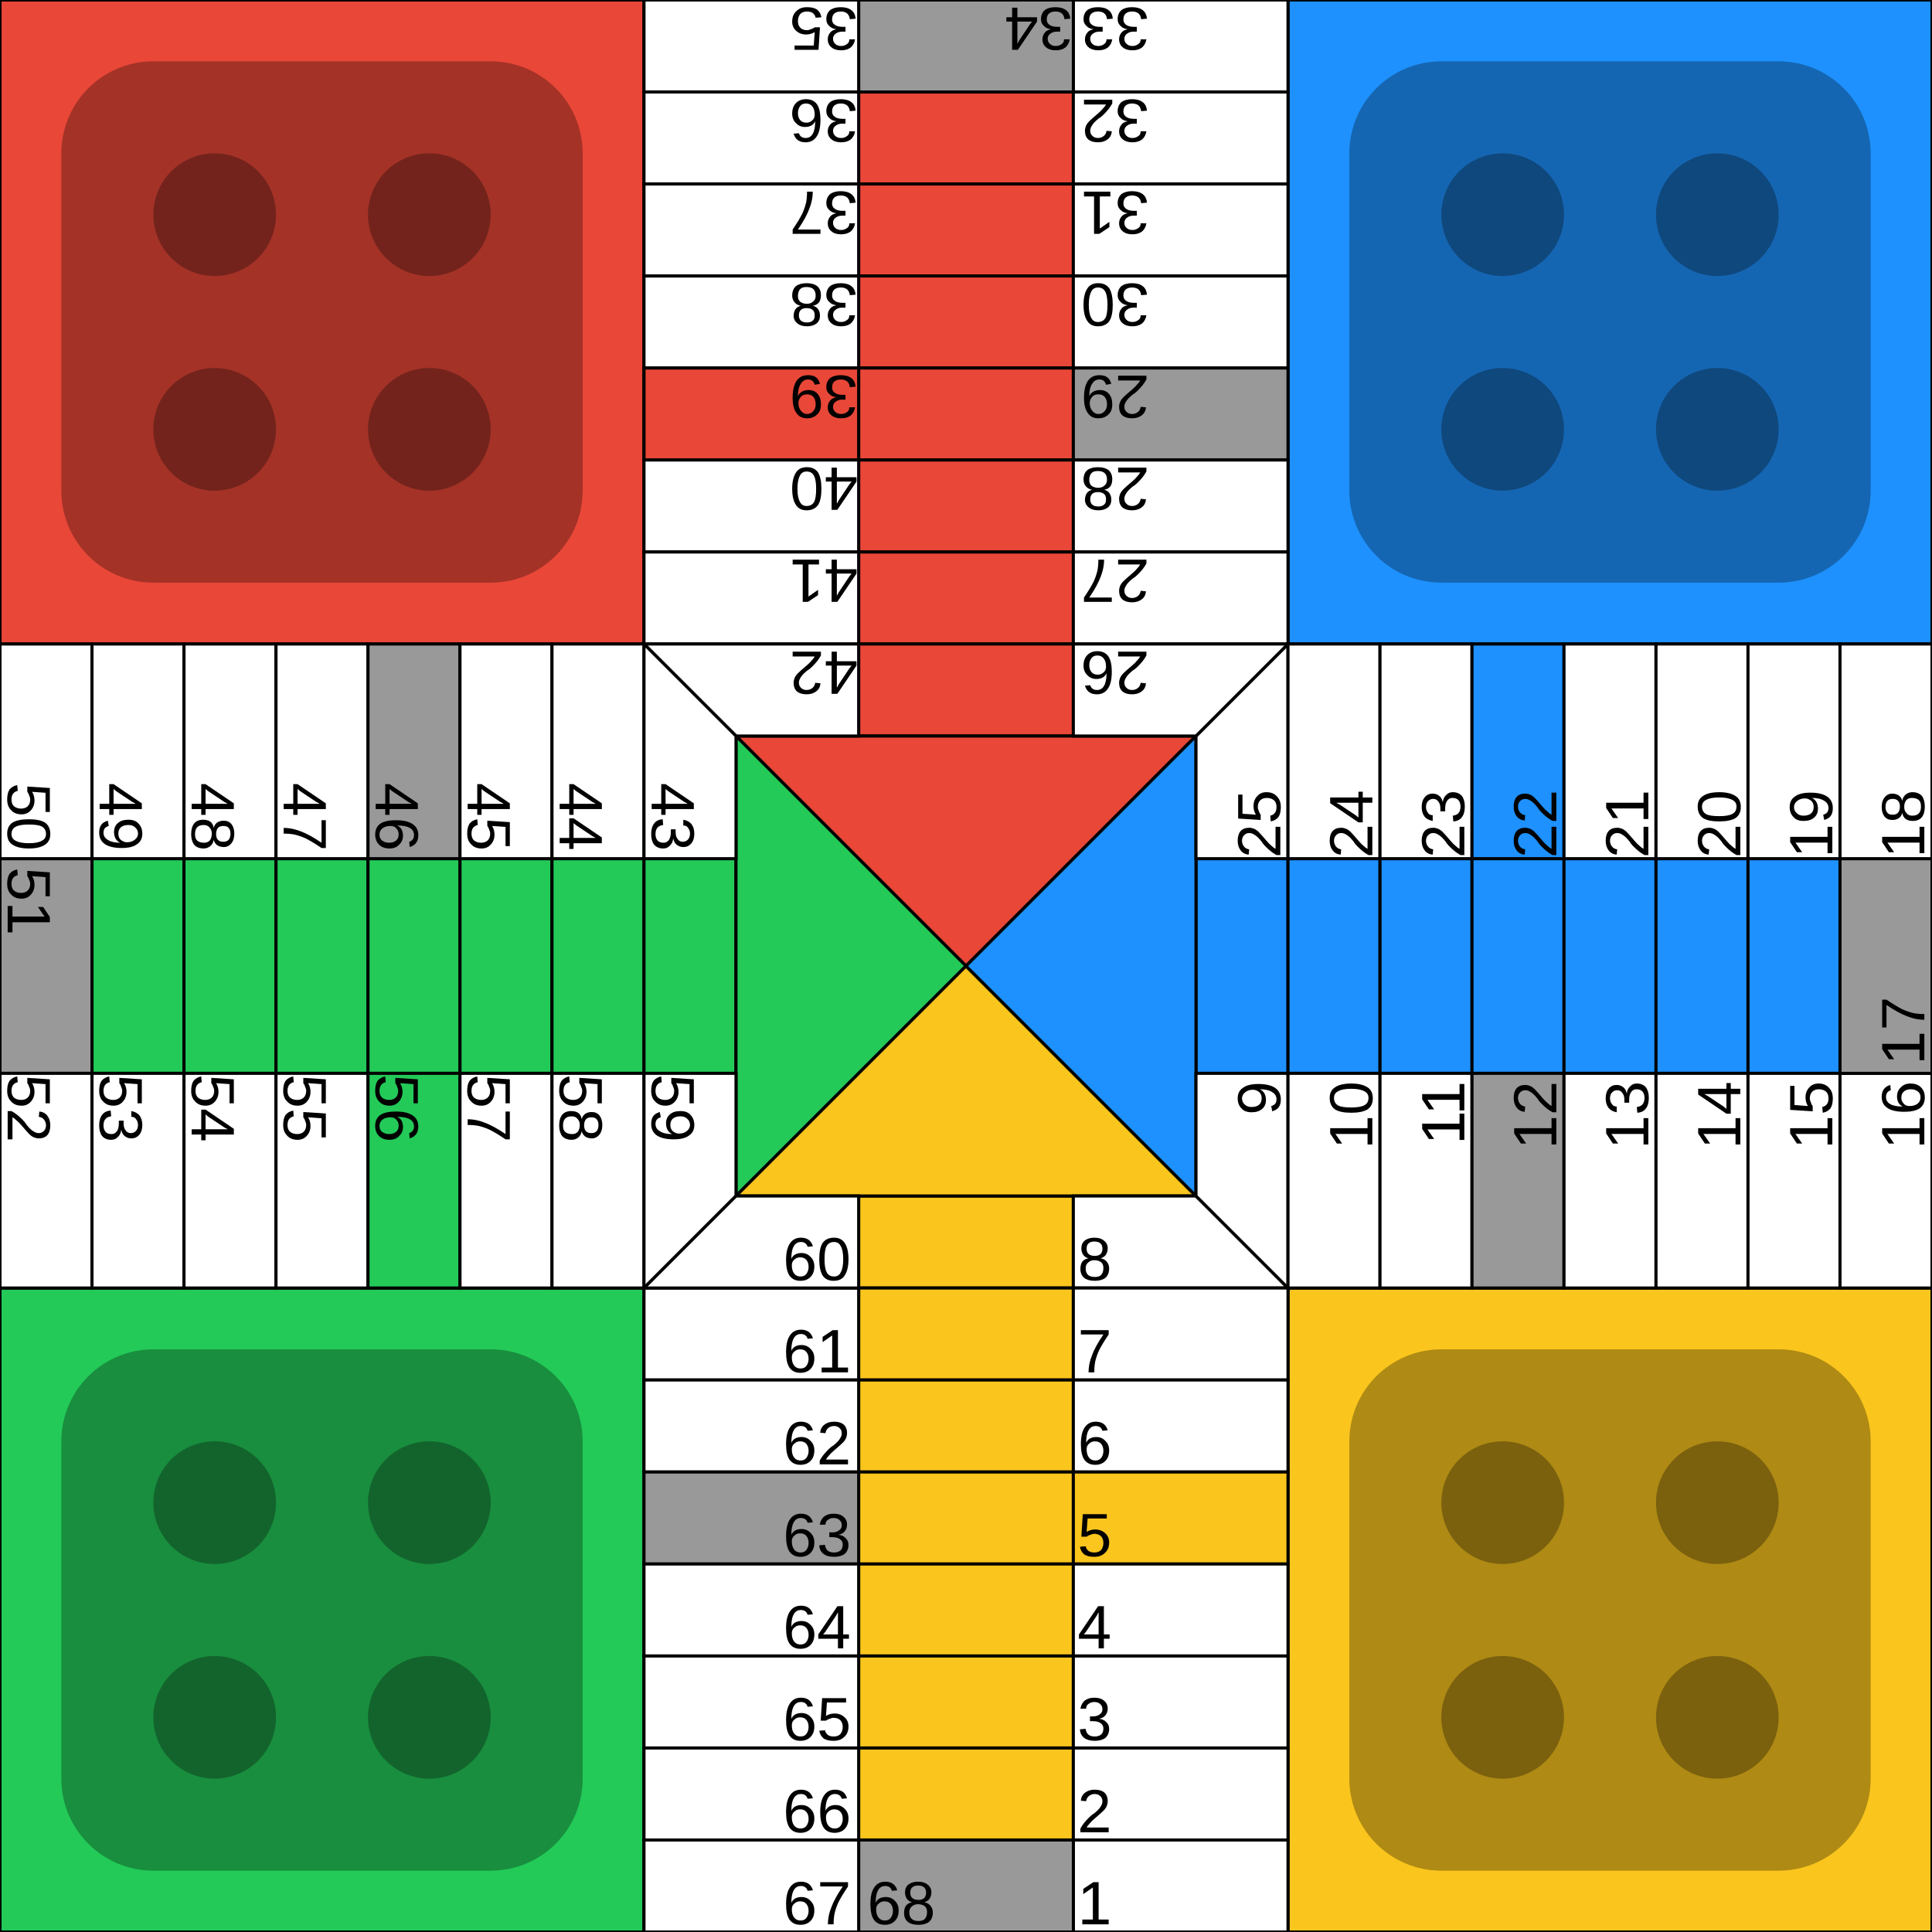
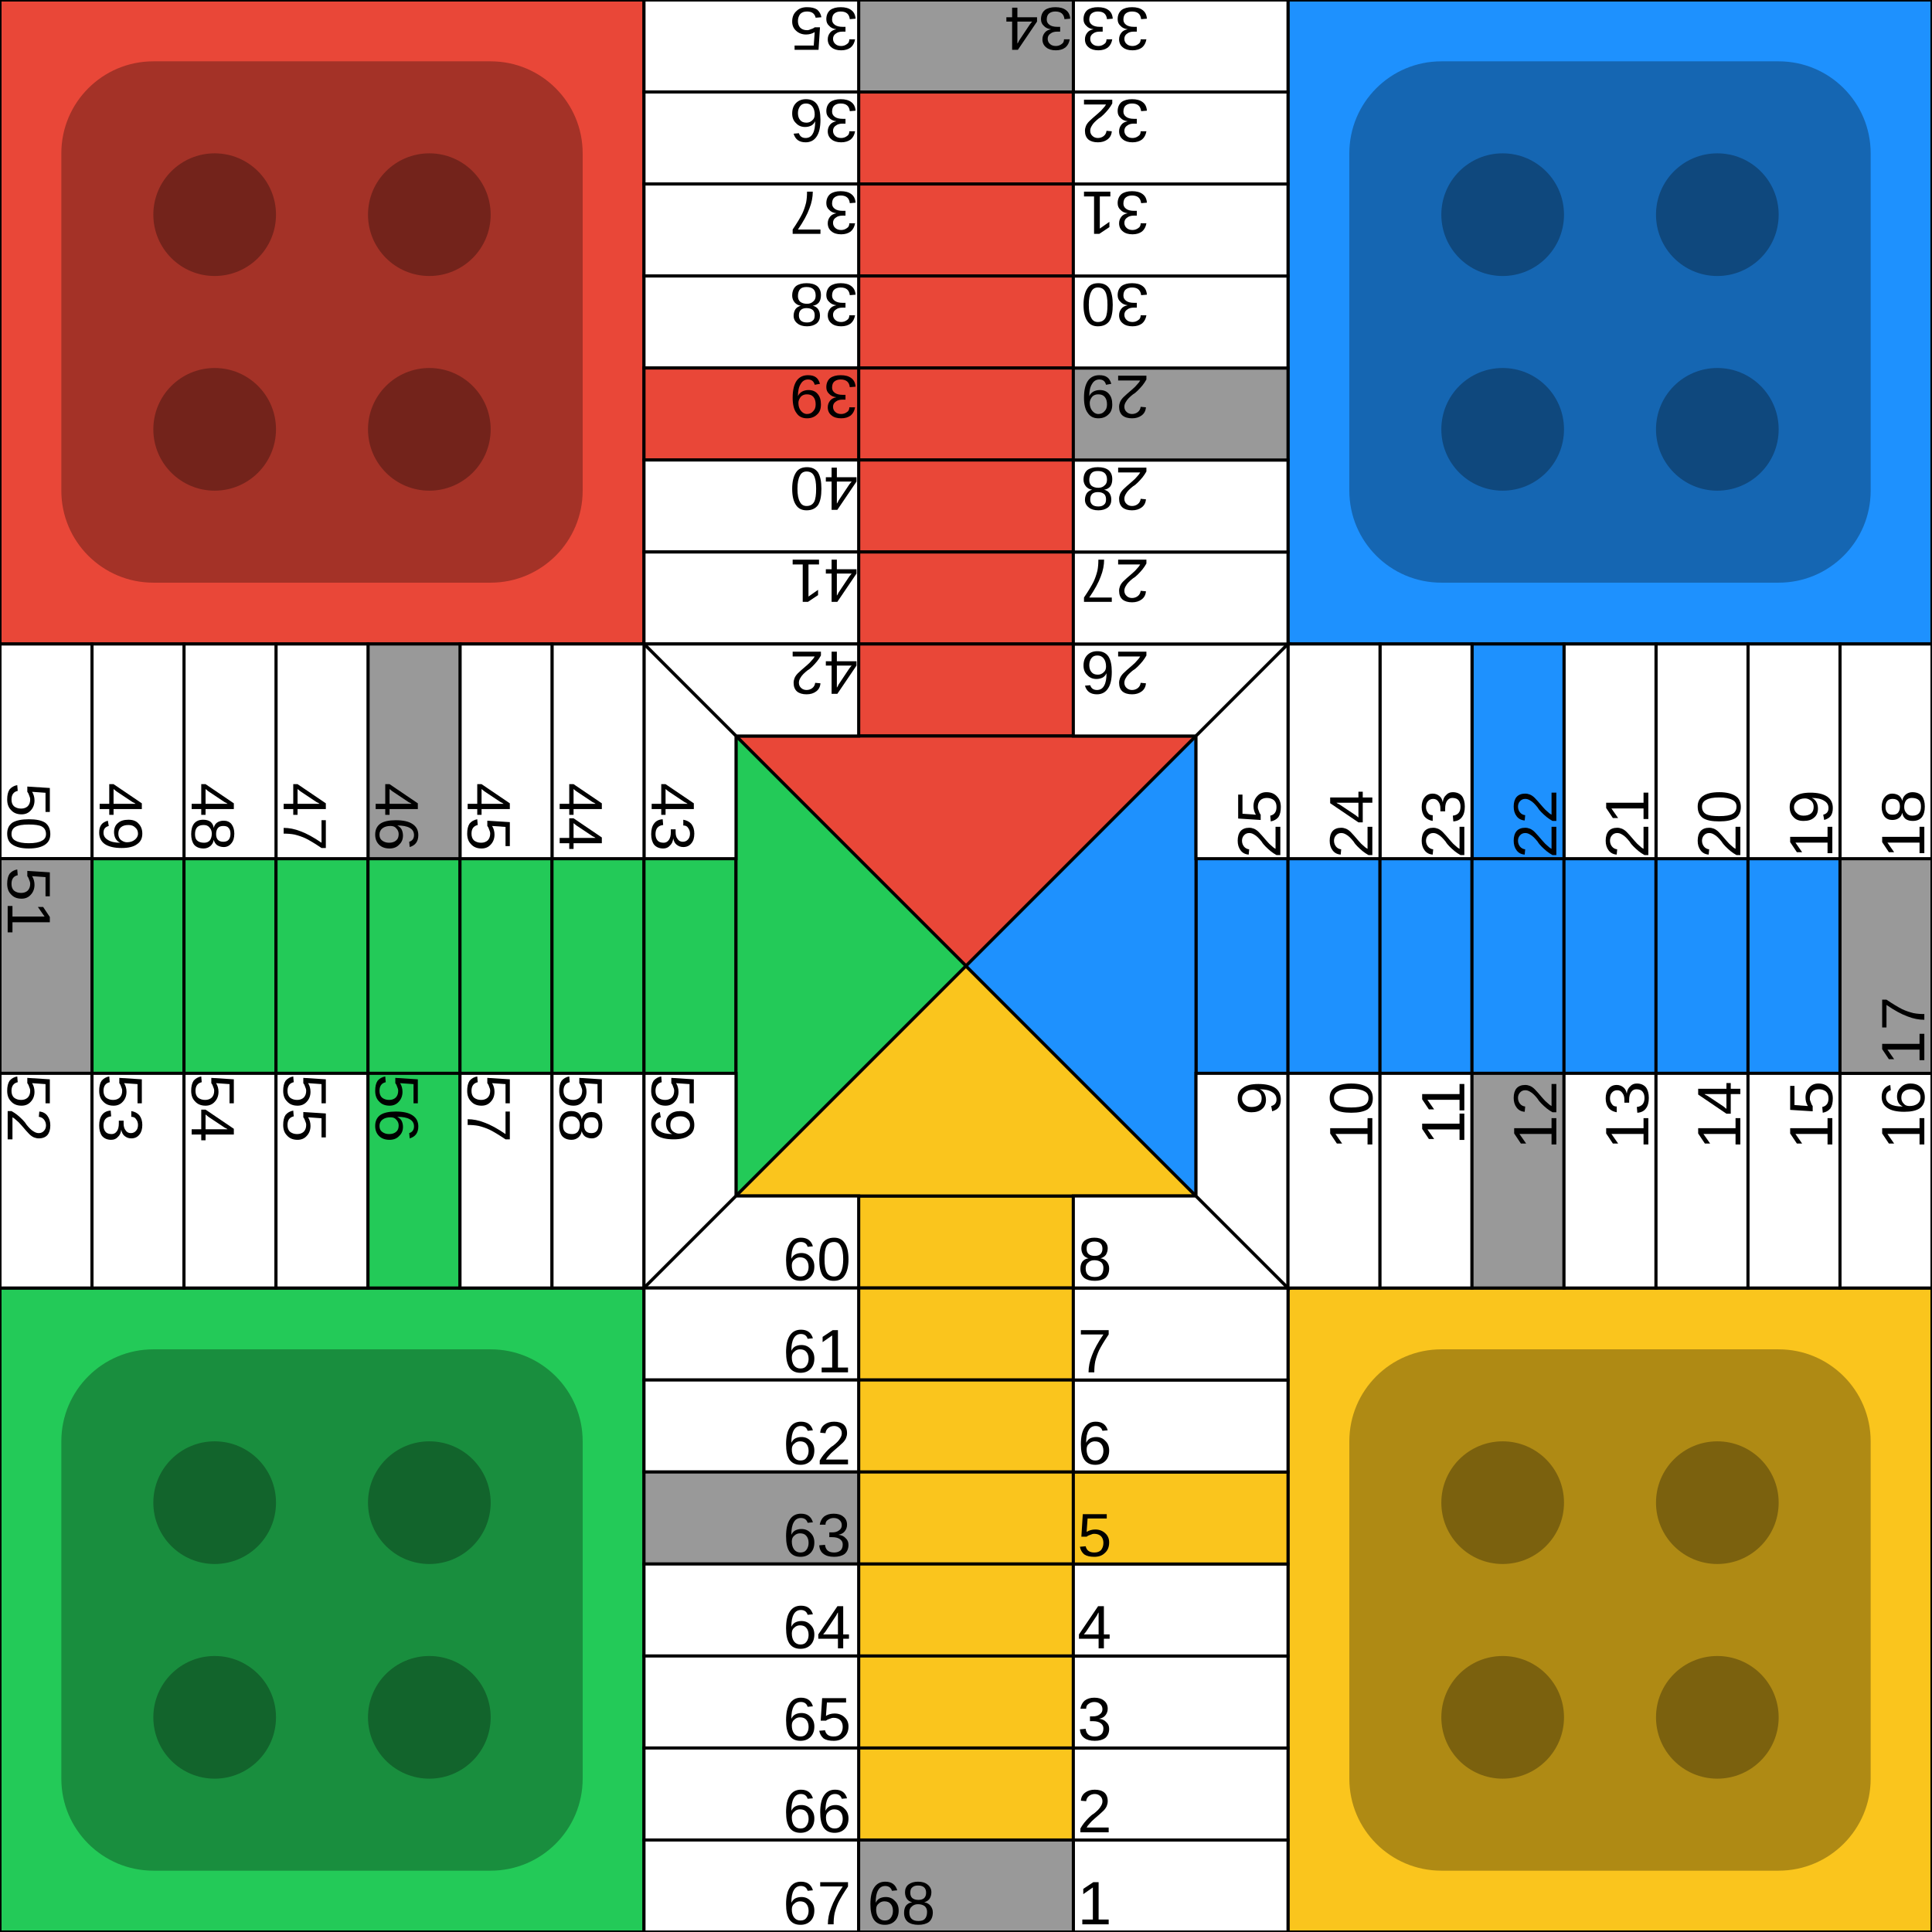
<svg xmlns="http://www.w3.org/2000/svg" viewBox="0 0 63 63" fill="white" stroke="black" stroke-width="0.1" width="1080" height="1080">
  <rect fill="#555" x="0" y="0" width="63" height="63" stroke-width="0" />
  <g>
    <rect x="0" y="0" width="21" height="21" fill="#e94738" />
    <rect x="42" y="0" width="21" height="21" fill="#1e91fe" />
    <rect x="0" y="42" width="21" height="21" fill="#23ca58" />
    <rect x="42" y="42" width="21" height="21" fill="#fac51d" />
    <g fill="#000000" fill-opacity="0.3" stroke-width="0">
      <rect x="2" y="2" width="17" height="17" ry="3" />
      <circle cx="7" cy="7" r="2" />
      <circle cx="7" cy="14" r="2" />
      <circle cx="14" cy="7" r="2" />
      <circle cx="14" cy="14" r="2" />
      <rect x="2" y="44" width="17" height="17" ry="3" />
      <circle cx="49" cy="7" r="2" />
      <circle cx="49" cy="14" r="2" />
      <circle cx="56" cy="7" r="2" />
      <circle cx="56" cy="14" r="2" />
      <rect x="44" y="2" width="17" height="17" ry="3" />
      <circle cx="7" cy="49" r="2" />
      <circle cx="14" cy="49" r="2" />
      <circle cx="7" cy="56" r="2" />
      <circle cx="14" cy="56" r="2" />
      <rect x="44" y="44" width="17" height="17" ry="3" />
      <circle cx="49" cy="49" r="2" />
      <circle cx="49" cy="56" r="2" />
      <circle cx="56" cy="49" r="2" />
      <circle cx="56" cy="56" r="2" />
    </g>
  </g>
  <g fill="#e94738">
    <rect width="7" height="3" x="28" y="03" />
    <rect width="7" height="3" x="28" y="06" />
    <rect width="7" height="3" x="28" y="09" />
    <rect width="7" height="3" x="28" y="12" />
    <rect width="7" height="3" x="28" y="15" />
    <rect width="7" height="3" x="28" y="18" />
    <rect width="7" height="3" x="28" y="21" />
    <polygon points="24,24 31.5,31.5 39,24" />
  </g>
  <g fill="#23ca58">
    <rect width="3" height="7" x="03" y="28" />
    <rect width="3" height="7" x="06" y="28" />
    <rect width="3" height="7" x="09" y="28" />
    <rect width="3" height="7" x="12" y="28" />
    <rect width="3" height="7" x="15" y="28" />
    <rect width="3" height="7" x="18" y="28" />
    <rect width="3" height="7" x="21" y="28" />
    <polygon points="24,24 31.5,31.5 24,39" />
  </g>
  <g fill="#fac51d">
    <rect width="7" height="3" x="28" y="39" />
    <rect width="7" height="3" x="28" y="42" />
    <rect width="7" height="3" x="28" y="45" />
    <rect width="7" height="3" x="28" y="48" />
    <rect width="7" height="3" x="28" y="51" />
    <rect width="7" height="3" x="28" y="54" />
    <rect width="7" height="3" x="28" y="57" />
    <polygon points="39,39 31.5,31.5 24,39" />
  </g>
  <g fill="#1e91fe">
    <rect width="3" height="7" x="39" y="28" />
    <rect width="3" height="7" x="42" y="28" />
    <rect width="3" height="7" x="45" y="28" />
    <rect width="3" height="7" x="48" y="28" />
    <rect width="3" height="7" x="51" y="28" />
    <rect width="3" height="7" x="54" y="28" />
    <rect width="3" height="7" x="57" y="28" />
    <polygon points="39,24 31.5,31.5 39,39" />
  </g>
  <g fill="white">
    <g>
      <g>
+         <rect width="7" height="3" x="35" y="60" />
+         <rect width="7" height="3" x="35" y="57" />
+         <rect width="7" height="3" x="35" y="54" />
+         <rect width="7" height="3" x="35" y="51" />
+         <rect width="7" height="3" x="35" y="48" fill="#fac51d" />
+         <rect width="7" height="3" x="35" y="45" />
+         <rect width="7" height="3" x="35" y="42" />
        <polygon points="35,39 39,39 42,42 35,42 " />
-         <rect width="7" height="3" x="35" y="42" />
-         <rect width="7" height="3" x="35" y="45" />
-         <rect width="7" height="3" x="35" y="48" fill="#fac51d" />
-         <rect width="7" height="3" x="35" y="51" />
-         <rect width="7" height="3" x="35" y="54" />
-         <rect width="7" height="3" x="35" y="57" />
-         <rect width="7" height="3" x="35" y="60" />
-         <rect width="7" height="3" x="28" y="60" fill="#999999" />
      </g>
      <g>
        <polygon points="39,35 39,39 42,42 42,35" />
        <rect width="3" height="7" x="42" y="35" />
        <rect width="3" height="7" x="45" y="35" />
        <rect width="3" height="7" x="48" y="35" fill="#999999" />
        <rect width="3" height="7" x="51" y="35" />
        <rect width="3" height="7" x="54" y="35" />
        <rect width="3" height="7" x="57" y="35" />
        <rect width="3" height="7" x="60" y="35" />
        <rect width="3" height="7" x="60" y="28" fill="#999999" />
      </g>
    </g>
    <g>
      <g>
+         <rect width="3" height="7" x="60" y="21" />
+         <rect width="3" height="7" x="57" y="21" />
+         <rect width="3" height="7" x="54" y="21" />
+         <rect width="3" height="7" x="51" y="21" />
+         <rect width="3" height="7" x="48" y="21" fill="#1e91fe" />
+         <rect width="3" height="7" x="45" y="21" />
+         <rect width="3" height="7" x="42" y="21" />
+         <polygon points="39,24 35,24 35,21 42,21" />
+       </g>
+       <g>
+         <polygon points="39,24 39,28 42,28 42,21" />
+         <rect width="7" height="3" x="35" y="18" />
+         <rect width="7" height="3" x="35" y="15" />
+         <rect width="7" height="3" x="35" y="12" fill="#999999" />
+         <rect width="7" height="3" x="35" y="09" />
+         <rect width="7" height="3" x="35" y="06" />
+         <rect width="7" height="3" x="35" y="03" />
+         <rect width="7" height="3" x="35" y="00" />
+         <rect width="7" height="3" x="28" y="00" fill="#999999" />
+       </g>
+     </g>
+     <g>
+       <g>
+         <rect width="7" height="3" x="21" y="00" />
+         <rect width="7" height="3" x="21" y="03" />
+         <rect width="7" height="3" x="21" y="06" />
+         <rect width="7" height="3" x="21" y="09" />
+         <rect width="7" height="3" x="21" y="12" fill="#e94738" />
+         <rect width="7" height="3" x="21" y="15" />
+         <rect width="7" height="3" x="21" y="18" />
+         <polygon points="21,21 28,21 28,24 24,24 " />
+       </g>
+       <g>
+         <polygon points="21,21 21,28 24,28 24,24 " />
+         <rect width="3" height="7" x="18" y="21" />
+         <rect width="3" height="7" x="15" y="21" />
+         <rect width="3" height="7" x="12" y="21" fill="#999999" />
+         <rect width="3" height="7" x="09" y="21" />
+         <rect width="3" height="7" x="06" y="21" />
+         <rect width="3" height="7" x="03" y="21" />
+         <rect width="3" height="7" x="00" y="21" />
        <rect width="3" height="7" x="00" y="28" fill="#999999" />
+       </g>
+     </g>
+     <g>
+       <g>
        <rect width="3" height="7" x="00" y="35" />
        <rect width="3" height="7" x="03" y="35" />
        <rect width="3" height="7" x="06" y="35" />
        <rect width="3" height="7" x="09" y="35" />
        <rect width="3" height="7" x="12" y="35" fill="#23ca58" />
        <rect width="3" height="7" x="15" y="35" />
        <rect width="3" height="7" x="18" y="35" />
        <polygon points="21,35 24,35 24,39 21,42" />
      </g>
      <g>
+         <polygon points="28,42 28,39 24,39 21,42" />
        <rect width="7" height="3" x="21" y="42" />
        <rect width="7" height="3" x="21" y="45" />
        <rect width="7" height="3" x="21" y="48" fill="#999999" />
        <rect width="7" height="3" x="21" y="51" />
        <rect width="7" height="3" x="21" y="54" />
        <rect width="7" height="3" x="21" y="57" />
        <rect width="7" height="3" x="21" y="60" />
-         <polygon points="28,42 28,39 24,39 21,42" />
-       </g>
-     </g>
-     <g>
-       <g>
-         <rect width="7" height="3" x="35" y="00" />
-         <rect width="7" height="3" x="35" y="03" />
-         <rect width="7" height="3" x="35" y="06" />
-         <rect width="7" height="3" x="35" y="09" />
-         <rect width="7" height="3" x="35" y="12" fill="#999999" />
-         <rect width="7" height="3" x="35" y="15" />
-         <rect width="7" height="3" x="35" y="18" />
-         <polygon points="39,24 39,28 42,28 42,21" />
-       </g>
-       <g>
-         <rect width="3" height="7" x="42" y="21" />
-         <rect width="3" height="7" x="45" y="21" />
-         <rect width="3" height="7" x="48" y="21" fill="#1e91fe" />
-         <rect width="3" height="7" x="51" y="21" />
-         <rect width="3" height="7" x="54" y="21" />
-         <rect width="3" height="7" x="57" y="21" />
-         <rect width="3" height="7" x="60" y="21" />
-         <polygon points="39,24 35,24 35,21 42,21" />
-       </g>
-     </g>
-     <g>
-       <g>
-         <rect width="7" height="3" x="28" y="00" fill="#999999" />
-         <rect width="7" height="3" x="21" y="00" />
-         <rect width="7" height="3" x="21" y="03" />
-         <rect width="7" height="3" x="21" y="06" />
-         <rect width="7" height="3" x="21" y="09" />
-         <rect width="7" height="3" x="21" y="12" fill="#e94738" />
-         <rect width="7" height="3" x="21" y="15" />
-         <rect width="7" height="3" x="21" y="18" />
-         <polygon points="21,21 28,21 28,24 24,24 " />
-       </g>
-       <g>
-         <rect width="3" height="7" x="00" y="21" />
-         <rect width="3" height="7" x="03" y="21" />
-         <rect width="3" height="7" x="06" y="21" />
-         <rect width="3" height="7" x="09" y="21" />
-         <rect width="3" height="7" x="12" y="21" fill="#999999" />
-         <rect width="3" height="7" x="15" y="21" />
-         <rect width="3" height="7" x="18" y="21" />
-         <polygon points="21,21 21,28 24,28 24,24 " />
+         <rect width="7" height="3" x="28" y="60" fill="#999999" />
      </g>
    </g>
  </g>
  <g stroke="none" fill="black" font-size="2" text-anchor="end" font-family="'Comic Sans MS', sans-serif, 'Arial'">
    <g>
      <g>
        <text x="36.25" y="62.75">1</text>
        <text x="36.25" y="59.75">2</text>
        <text x="36.25" y="56.75">3</text>
        <text x="36.25" y="53.75">4</text>
        <text x="36.25" y="50.75">5</text>
        <text x="36.25" y="47.75">6</text>
        <text x="36.25" y="44.75">7</text>
        <text x="36.25" y="41.75">8</text>
      </g>
      <g transform="rotate(270, 31.5, 31.5)">
        <text x="27.75" y="41.75">9</text>
        <text x="27.75" y="44.75">10</text>
        <text x="27.75" y="47.75">11</text>
        <text x="27.75" y="50.75">12</text>
        <text x="27.75" y="53.75">13</text>
        <text x="27.75" y="56.75">14</text>
        <text x="27.75" y="59.75">15</text>
        <text x="27.75" y="62.75">16</text>
      </g>
      <g transform="rotate(270, 31.5, 31.5)">
        <text x="30.5" y="62.75">17</text>
      </g>
    </g>
    <g>
      <g transform="rotate(270, 31.5, 31.5)">
        <text x="37.25" y="62.75">18</text>
        <text x="37.25" y="59.75">19</text>
        <text x="37.25" y="56.75">20</text>
        <text x="37.25" y="53.75">21</text>
        <text x="37.25" y="50.75">22</text>
        <text x="37.25" y="47.75">23</text>
        <text x="37.25" y="44.75">24</text>
        <text x="37.25" y="41.75">25</text>
      </g>
      <g transform="rotate(180, 31.5 31.5)">
        <text x="27.75" y="41.75">26</text>
        <text x="27.75" y="44.75">27</text>
        <text x="27.75" y="47.75">28</text>
        <text x="27.75" y="50.75">29</text>
        <text x="27.75" y="53.75">30</text>
        <text x="27.75" y="56.75">31</text>
        <text x="27.75" y="59.75">32</text>
        <text x="27.75" y="62.75">33</text>
      </g>
      <g transform="rotate(180, 31.5 31.5)">
        <text x="30.25" y="62.75">34</text>
      </g>
    </g>
    <g>
      <g transform="rotate(180, 31.5, 31.5)">
        <text x="37.25" y="62.75">35</text>
        <text x="37.25" y="59.75">36</text>
        <text x="37.25" y="56.75">37</text>
        <text x="37.25" y="53.75">38</text>
        <text x="37.25" y="50.75">39</text>
        <text x="37.25" y="47.75">40</text>
        <text x="37.25" y="44.75">41</text>
        <text x="37.25" y="41.75">42</text>
      </g>
      <g transform="rotate(90, 31.5, 31.5)">
        <text x="27.75" y="41.75">43</text>
        <text x="27.75" y="44.75">44</text>
        <text x="27.75" y="47.75">45</text>
        <text x="27.75" y="50.75">46</text>
        <text x="27.75" y="53.75">47</text>
        <text x="27.75" y="56.75">48</text>
        <text x="27.75" y="59.75">49</text>
        <text x="27.75" y="62.75">50</text>
      </g>
      <g transform="rotate(90, 31.5, 31.5)">
        <text x="30.5" y="62.75">51</text>
      </g>
    </g>
    <g>
      <g transform="rotate(90, 31.5, 31.5)">
        <text x="37.25" y="62.75">52</text>
        <text x="37.25" y="59.75">53</text>
        <text x="37.25" y="56.75">54</text>
        <text x="37.25" y="53.75">55</text>
        <text x="37.25" y="50.75">56</text>
        <text x="37.25" y="47.75">57</text>
        <text x="37.25" y="44.75">58</text>
        <text x="37.25" y="41.75">59</text>
      </g>
      <g transform="rotate(0, 31.5, 31.5)">
        <text x="27.75" y="41.75">60</text>
        <text x="27.75" y="44.75">61</text>
        <text x="27.75" y="47.75">62</text>
        <text x="27.75" y="50.75">63</text>
        <text x="27.75" y="53.75">64</text>
        <text x="27.75" y="56.75">65</text>
        <text x="27.75" y="59.75">66</text>
        <text x="27.75" y="62.75">67</text>
      </g>
      <g transform="rotate(0, 31.5, 31.5)">
        <text x="30.5" y="62.75">68</text>
      </g>
    </g>
  </g>
  <defs>
    <pattern id="grid" width="1" height="1" patternUnits="userSpaceOnUse">
      <rect width="1" height="1" fill="none" stroke="black" stroke-width="0.05" />
    </pattern>
  </defs>
</svg>
